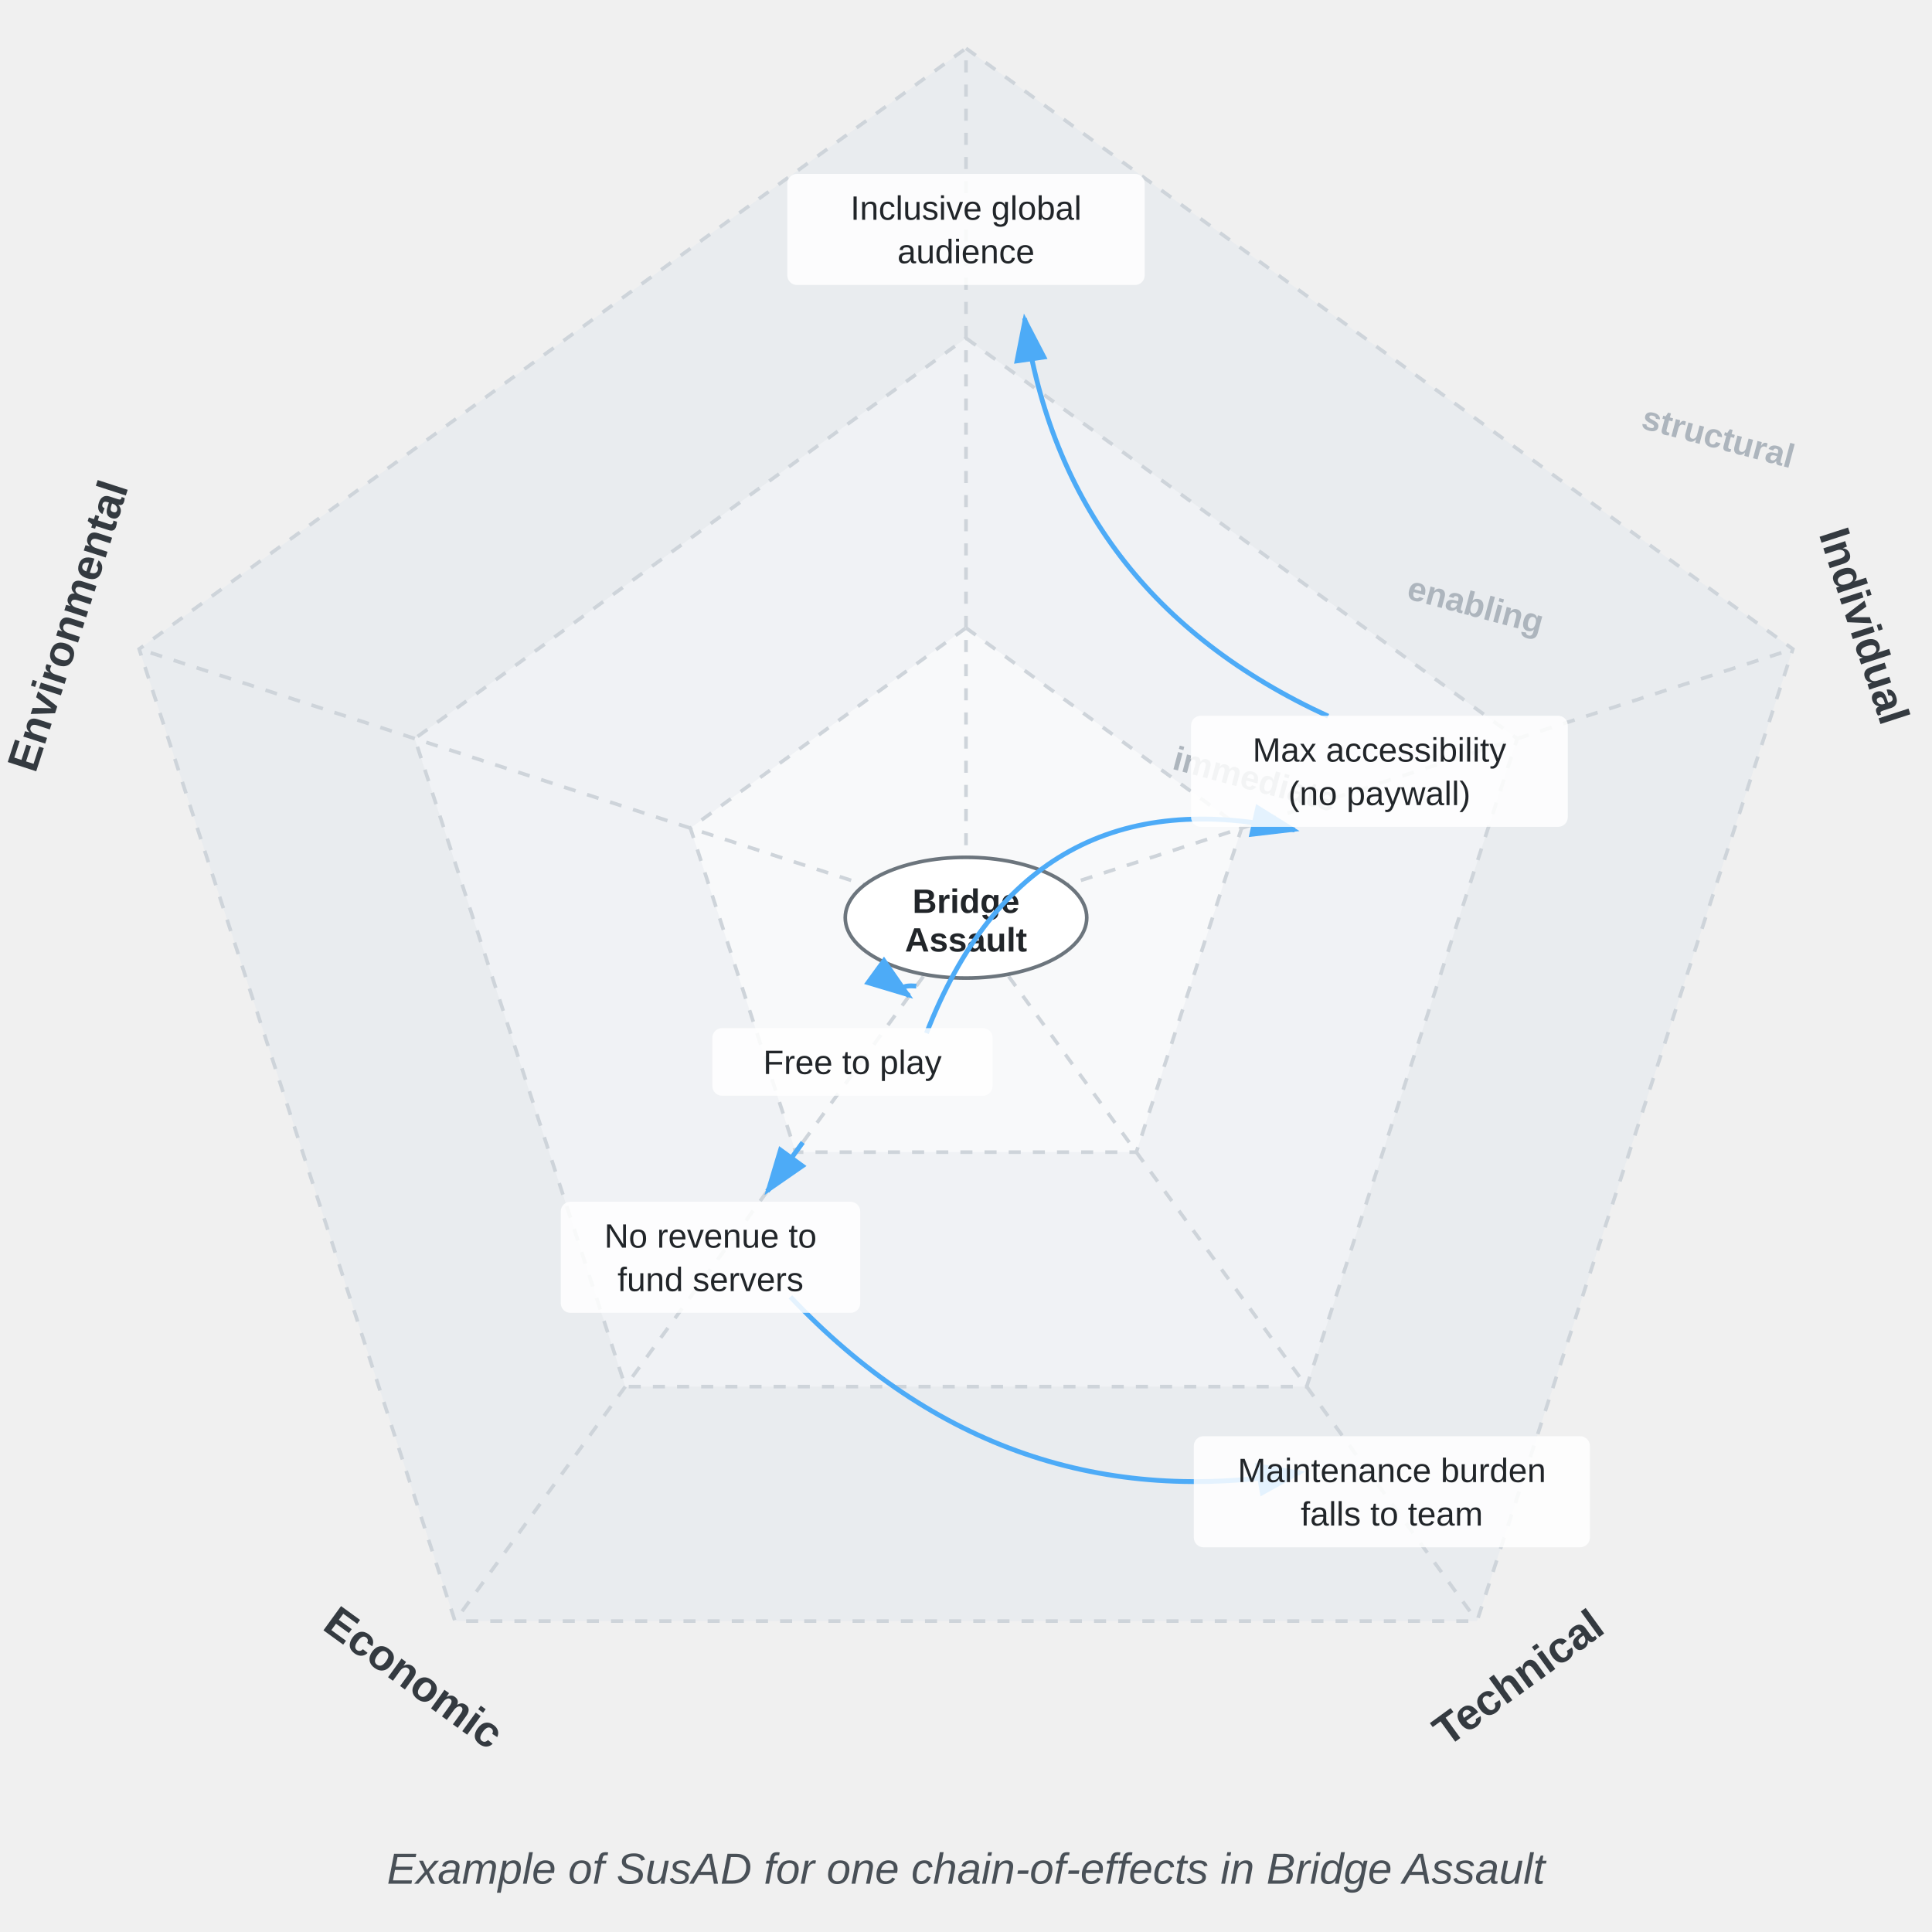
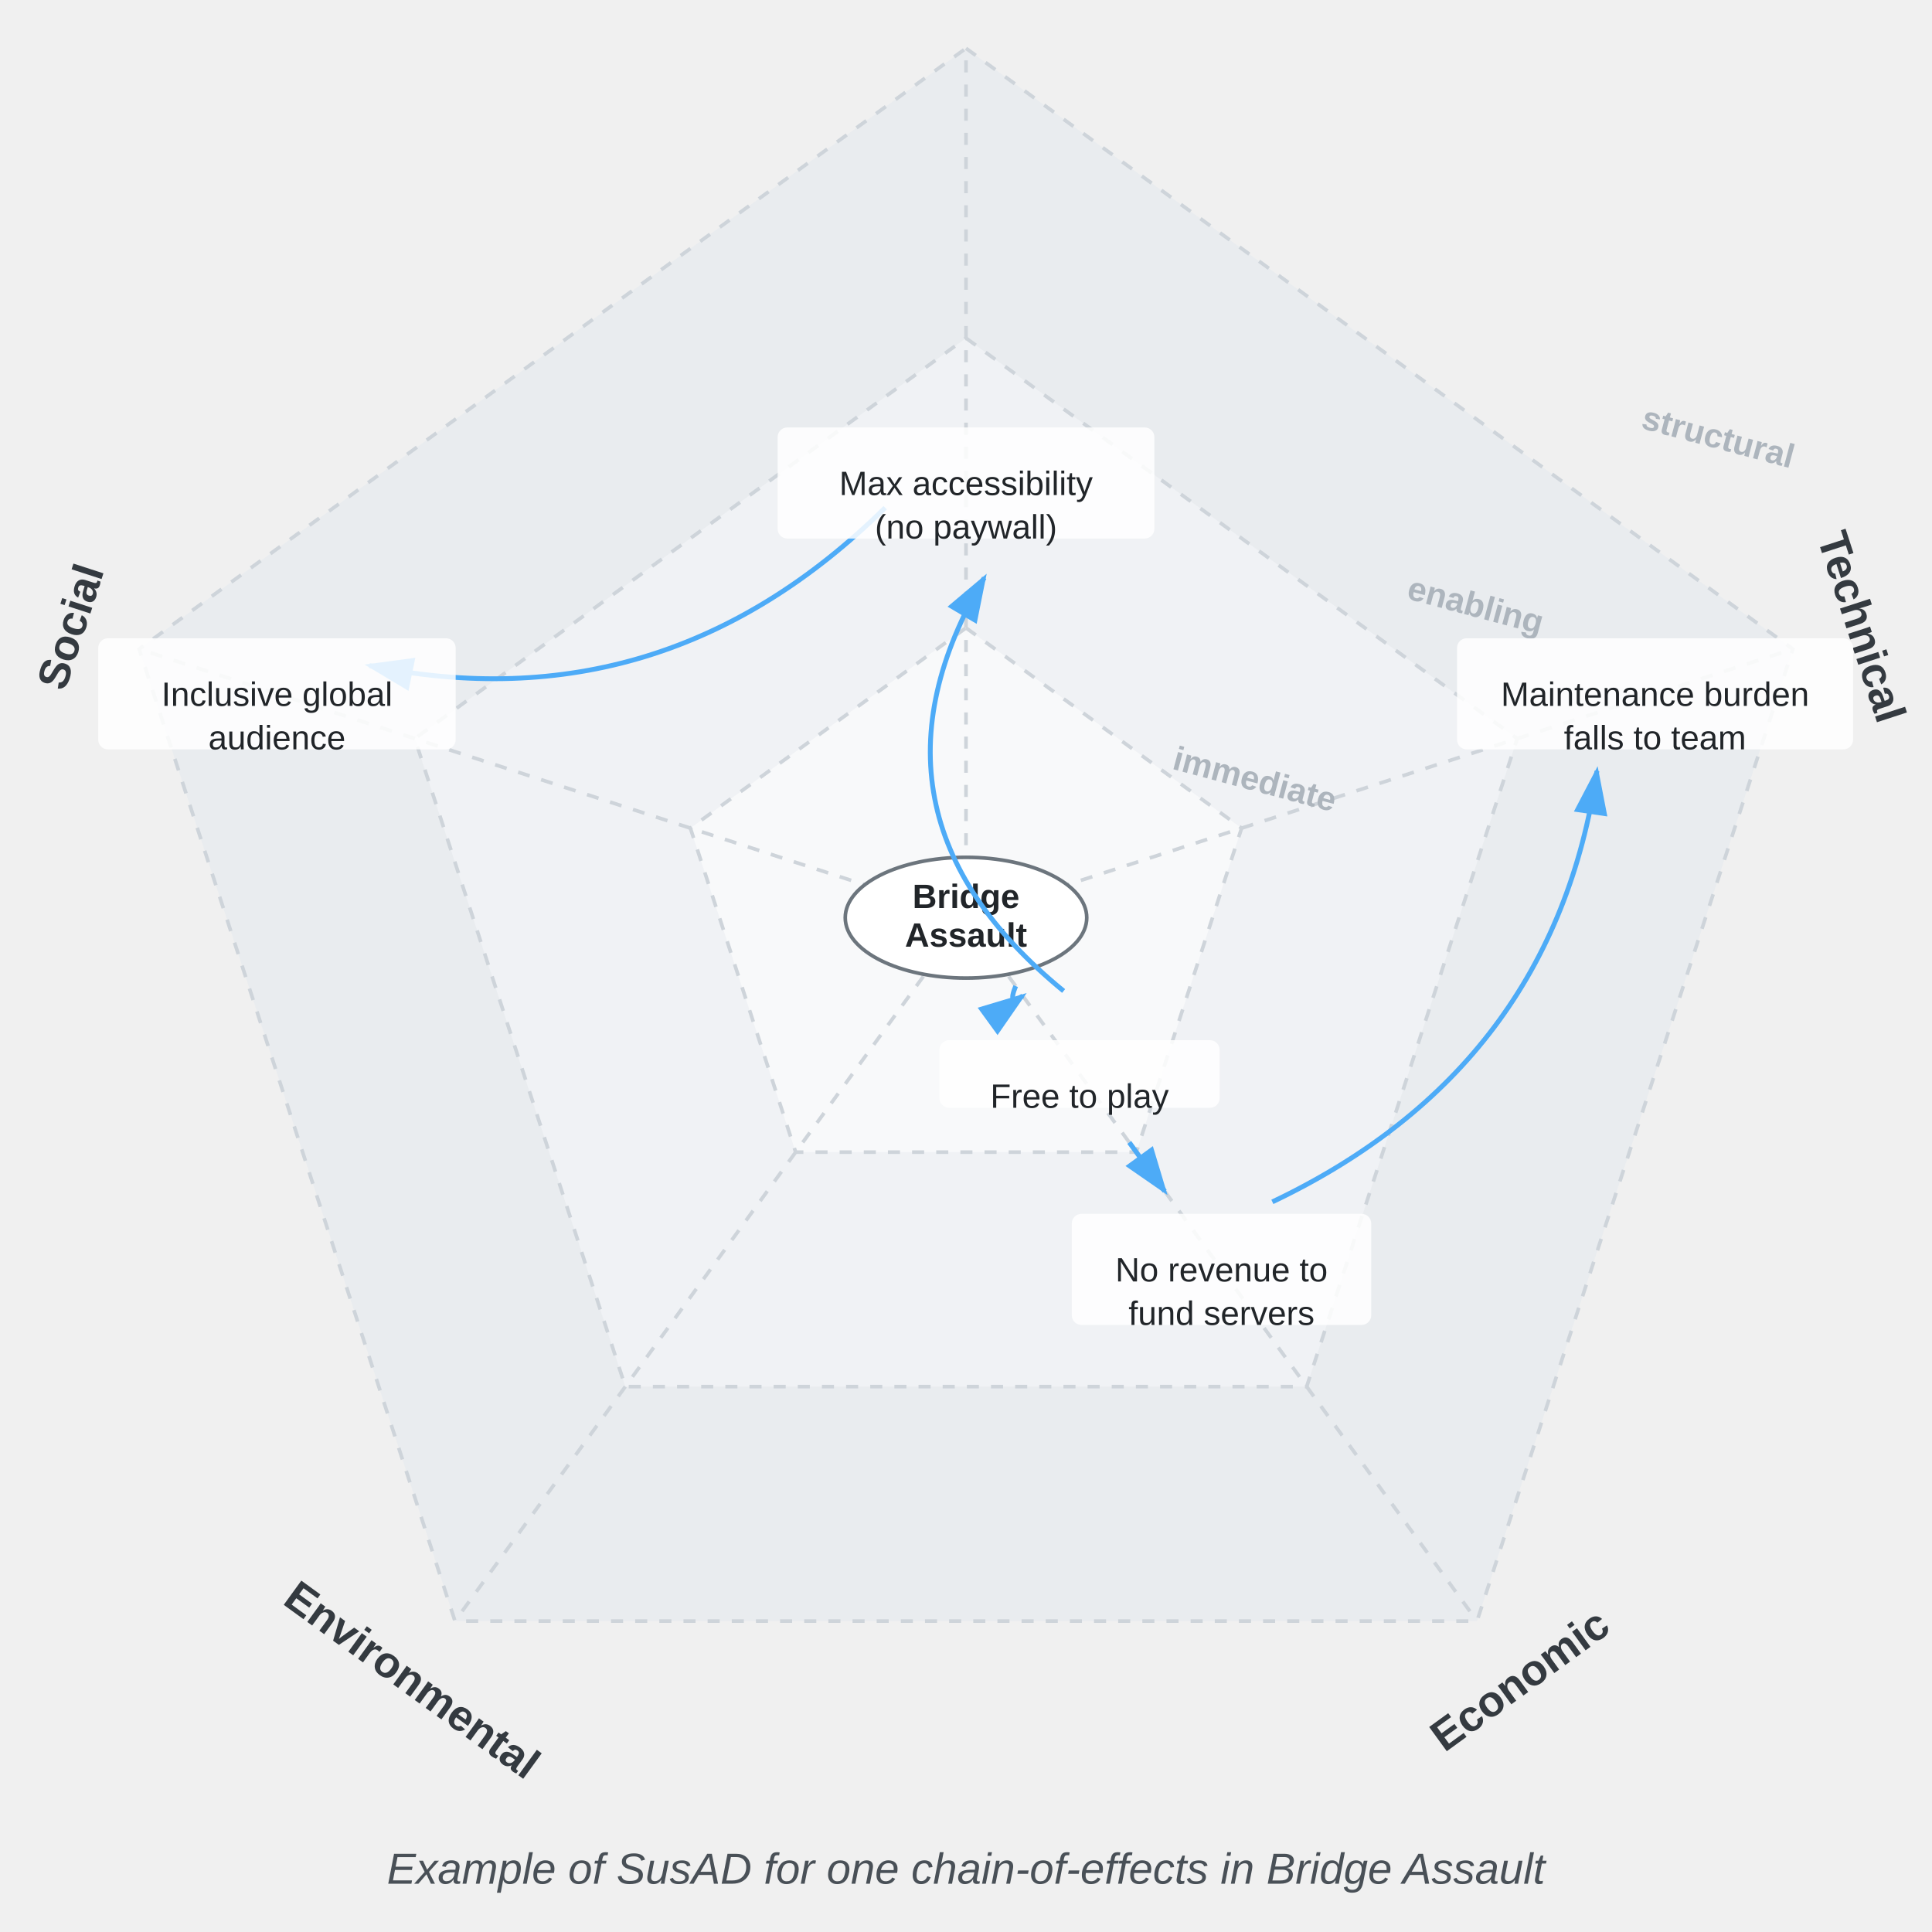
<svg xmlns="http://www.w3.org/2000/svg" viewBox="0 0 800 800" width="800" height="800" style="background:white; font-family:Arial, sans-serif;">
+   <defs>
+     <marker id="arrow" markerWidth="10" markerHeight="7" refX="9" refY="3.5" orient="auto">
+       <polygon points="0 0, 10 3.5, 0 7" fill="#4dabf7" />
+     </marker>
+   </defs>
  <polygon points="400.0,20.0 742.38,268.754 611.603,671.246 188.397,671.246 57.62,268.754" fill="#e9ecef" stroke="#ced4da" stroke-width="1.5" stroke-dasharray="5,5" />
  <polygon points="400.0,140.0 628.254,305.836 541.068,574.164 258.932,574.164 171.746,305.836" fill="#f0f2f5" stroke="#ced4da" stroke-width="1.5" stroke-dasharray="5,5" />
  <polygon points="400.0,260.0 514.127,342.918 470.534,477.082 329.466,477.082 285.873,342.918" fill="#f8f9fa" stroke="#ced4da" stroke-width="1.5" stroke-dasharray="5,5" />
  <line x1="400" y1="380" x2="400.0" y2="20.0" stroke="#ced4da" stroke-width="1.5" stroke-dasharray="5,5" />
  <line x1="400" y1="380" x2="742.38" y2="268.754" stroke="#ced4da" stroke-width="1.5" stroke-dasharray="5,5" />
  <line x1="400" y1="380" x2="611.603" y2="671.246" stroke="#ced4da" stroke-width="1.5" stroke-dasharray="5,5" />
  <line x1="400" y1="380" x2="188.397" y2="671.246" stroke="#ced4da" stroke-width="1.5" stroke-dasharray="5,5" />
  <line x1="400" y1="380" x2="57.62" y2="268.754" stroke="#ced4da" stroke-width="1.5" stroke-dasharray="5,5" />
-   <text x="400.0" y="-10.0" font-size="18" font-weight="bold" fill="#343a40" text-anchor="middle" dominant-baseline="middle" transform="rotate(0 400.0 -10.0)">Social</text>
-   <text x="770.912" y="259.483" font-size="18" font-weight="bold" fill="#343a40" text-anchor="middle" dominant-baseline="middle" transform="rotate(72 770.912 259.4834)">Individual</text>
-   <text x="629.236" y="695.517" font-size="18" font-weight="bold" fill="#343a40" text-anchor="middle" dominant-baseline="middle" transform="rotate(324 629.2362 695.5166)">Technical</text>
-   <text x="170.764" y="695.517" font-size="18" font-weight="bold" fill="#343a40" text-anchor="middle" dominant-baseline="middle" transform="rotate(396 170.7638 695.5166)">Economic</text>
-   <text x="29.088" y="259.483" font-size="18" font-weight="bold" fill="#343a40" text-anchor="middle" dominant-baseline="middle" transform="rotate(288 29.08796 259.4834)">Environmental</text>
+   <text x="400.0" y="-10.0" font-size="18" font-weight="bold" fill="#343a40" text-anchor="middle" dominant-baseline="central" transform="rotate(0 400.0 -10.0)">Individual</text>
+   <text x="770.912" y="259.483" font-size="18" font-weight="bold" fill="#343a40" text-anchor="middle" dominant-baseline="central" transform="rotate(72 770.912 259.4834)">Technical</text>
+   <text x="629.236" y="695.517" font-size="18" font-weight="bold" fill="#343a40" text-anchor="middle" dominant-baseline="central" transform="rotate(324 629.2362 695.5166)">Economic</text>
+   <text x="170.764" y="695.517" font-size="18" font-weight="bold" fill="#343a40" text-anchor="middle" dominant-baseline="central" transform="rotate(396 170.7638 695.5166)">Environmental</text>
+   <text x="29.088" y="259.483" font-size="18" font-weight="bold" fill="#343a40" text-anchor="middle" dominant-baseline="central" transform="rotate(288 29.08796 259.4834)">Social</text>
  <text x="484.947" y="318.283" font-size="14" font-weight="bold" fill="#adb5bd" transform="rotate(15 484.9468 318.2825)">immediate</text>
  <text x="582.029" y="247.748" font-size="14" font-weight="bold" fill="#adb5bd" transform="rotate(15 582.0288 247.7483)">enabling</text>
  <text x="679.111" y="177.214" font-size="14" font-weight="bold" fill="#adb5bd" transform="rotate(15 679.1109 177.2141)">structural</text>
  <ellipse cx="400" cy="380" rx="50" ry="25" fill="white" stroke="#6c757d" stroke-width="1.5" />
-   <text x="400" y="378" font-size="14" font-weight="bold" fill="#212529" text-anchor="middle">Bridge</text>
-   <text x="400" y="394" font-size="14" font-weight="bold" fill="#212529" text-anchor="middle">Assault</text>
-   <defs>
-     <marker id="arrow" markerWidth="10" markerHeight="7" refX="9" refY="3.5" orient="auto">
-       <polygon points="0 0, 10 3.5, 0 7" fill="#4dabf7" />
-     </marker>
-   </defs>
-   <path d="M 379.428 408.316 Q 370.016 407.658 376.489 412.361" fill="none" stroke="#4dabf7" stroke-width="2" marker-end="url(#arrow)" />
-   <path d="M 383.625 427.819 Q 425.98 319.085 536.164 343.694" fill="none" stroke="#4dabf7" stroke-width="2" marker-end="url(#arrow)" />
-   <path d="M 549.96 296.551 Q 440.72 246.427 424.263 131.801" fill="none" stroke="#4dabf7" stroke-width="2" marker-end="url(#arrow)" />
-   <path d="M 332.405 473.037 Q 323.588 485.172 317.71 493.262" fill="none" stroke="#4dabf7" stroke-width="2" marker-end="url(#arrow)" />
-   <path d="M 327.294 537.011 Q 415.851 630.591 538.512 609.69" fill="none" stroke="#4dabf7" stroke-width="2" marker-end="url(#arrow)" />
-   <rect x="294.977" y="425.721" width="116" height="28" fill="white" fill-opacity="0.85" rx="4" />
-   <text x="352.977" y="444.721" font-size="14" fill="#212529" text-anchor="middle">Free to play</text>
-   <rect x="493.19" y="296.377" width="156" height="46" fill="white" fill-opacity="0.85" rx="4" />
-   <text x="571.19" y="315.377" font-size="14" fill="#212529" text-anchor="middle">Max accessibility</text>
-   <text x="571.19" y="333.377" font-size="14" fill="#212529" text-anchor="middle">(no paywall)</text>
-   <rect x="326.0" y="72.0" width="148" height="46" fill="white" fill-opacity="0.85" rx="4" />
-   <text x="400.0" y="91.0" font-size="14" fill="#212529" text-anchor="middle">Inclusive global</text>
-   <text x="400.0" y="109.0" font-size="14" fill="#212529" text-anchor="middle">audience</text>
-   <rect x="232.199" y="497.623" width="124" height="46" fill="white" fill-opacity="0.85" rx="4" />
-   <text x="294.199" y="516.623" font-size="14" fill="#212529" text-anchor="middle">No revenue to</text>
-   <text x="294.199" y="534.623" font-size="14" fill="#212529" text-anchor="middle">fund servers</text>
-   <rect x="494.336" y="594.705" width="164" height="46" fill="white" fill-opacity="0.85" rx="4" />
-   <text x="576.336" y="613.705" font-size="14" fill="#212529" text-anchor="middle">Maintenance burden</text>
-   <text x="576.336" y="631.705" font-size="14" fill="#212529" text-anchor="middle">falls to team</text>
+   <text x="400" y="376" font-size="14" font-weight="bold" fill="#212529" text-anchor="middle">Bridge</text>
+   <text x="400" y="392" font-size="14" font-weight="bold" fill="#212529" text-anchor="middle">Assault</text>
+   <path d="M 420.572 408.316 Q 417.039 417.063 423.511 412.361" fill="none" stroke="#4dabf7" stroke-width="2" marker-end="url(#arrow)" />
+   <path d="M 440.418 410.35 Q 350.095 336.468 407.548 239.281" fill="none" stroke="#4dabf7" stroke-width="2" marker-end="url(#arrow)" />
+   <path d="M 366.531 210.24 Q 274.801 300.711 152.933 275.592" fill="none" stroke="#4dabf7" stroke-width="2" marker-end="url(#arrow)" />
+   <path d="M 467.595 473.037 Q 476.412 485.172 482.29 493.262" fill="none" stroke="#4dabf7" stroke-width="2" marker-end="url(#arrow)" />
+   <path d="M 526.859 497.666 Q 643.225 442.362 661.251 319.245" fill="none" stroke="#4dabf7" stroke-width="2" marker-end="url(#arrow)" />
+   <rect x="389.023" y="430.721" width="116" height="28" fill="white" fill-opacity="0.85" rx="4" />
+   <text x="447.023" y="458.721" font-size="14" fill="#212529" text-anchor="middle">Free to play</text>
+   <rect x="322.0" y="177.0" width="156" height="46" fill="white" fill-opacity="0.85" rx="4" />
+   <text x="400.0" y="205.0" font-size="14" fill="#212529" text-anchor="middle">Max accessibility</text>
+   <text x="400.0" y="223.0" font-size="14" fill="#212529" text-anchor="middle">(no paywall)</text>
+   <rect x="40.683" y="264.295" width="148" height="46" fill="white" fill-opacity="0.85" rx="4" />
+   <text x="114.683" y="292.295" font-size="14" fill="#212529" text-anchor="middle">Inclusive global</text>
+   <text x="114.683" y="310.295" font-size="14" fill="#212529" text-anchor="middle">audience</text>
+   <rect x="443.801" y="502.623" width="124" height="46" fill="white" fill-opacity="0.85" rx="4" />
+   <text x="505.801" y="530.623" font-size="14" fill="#212529" text-anchor="middle">No revenue to</text>
+   <text x="505.801" y="548.623" font-size="14" fill="#212529" text-anchor="middle">fund servers</text>
+   <rect x="603.317" y="264.295" width="164" height="46" fill="white" fill-opacity="0.85" rx="4" />
+   <text x="685.317" y="292.295" font-size="14" fill="#212529" text-anchor="middle">Maintenance burden</text>
+   <text x="685.317" y="310.295" font-size="14" fill="#212529" text-anchor="middle">falls to team</text>
  <text x="400" y="780" font-size="18" font-style="italic" fill="#495057" text-anchor="middle">Example of SusAD for one chain-of-effects in Bridge Assault</text>
</svg>
